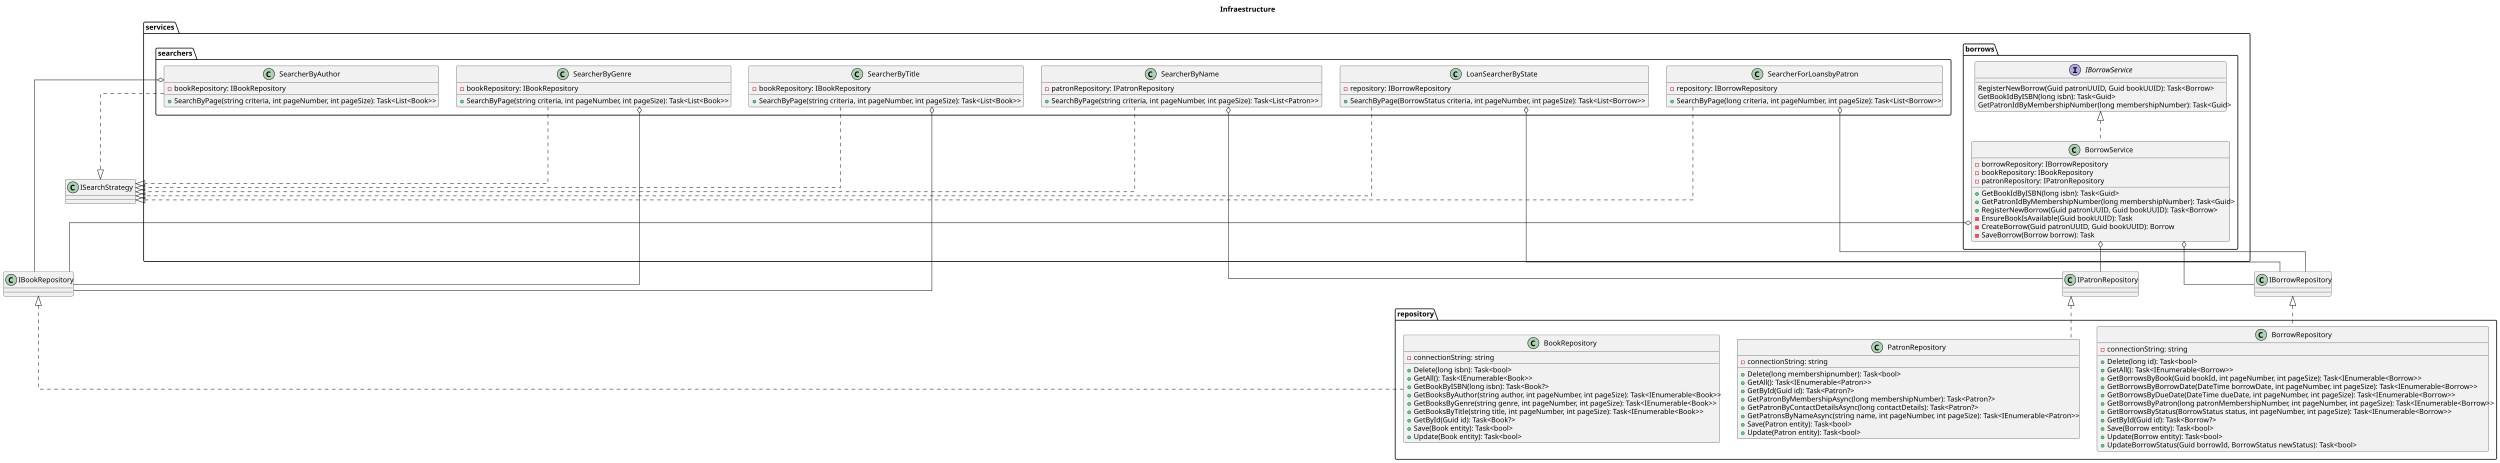
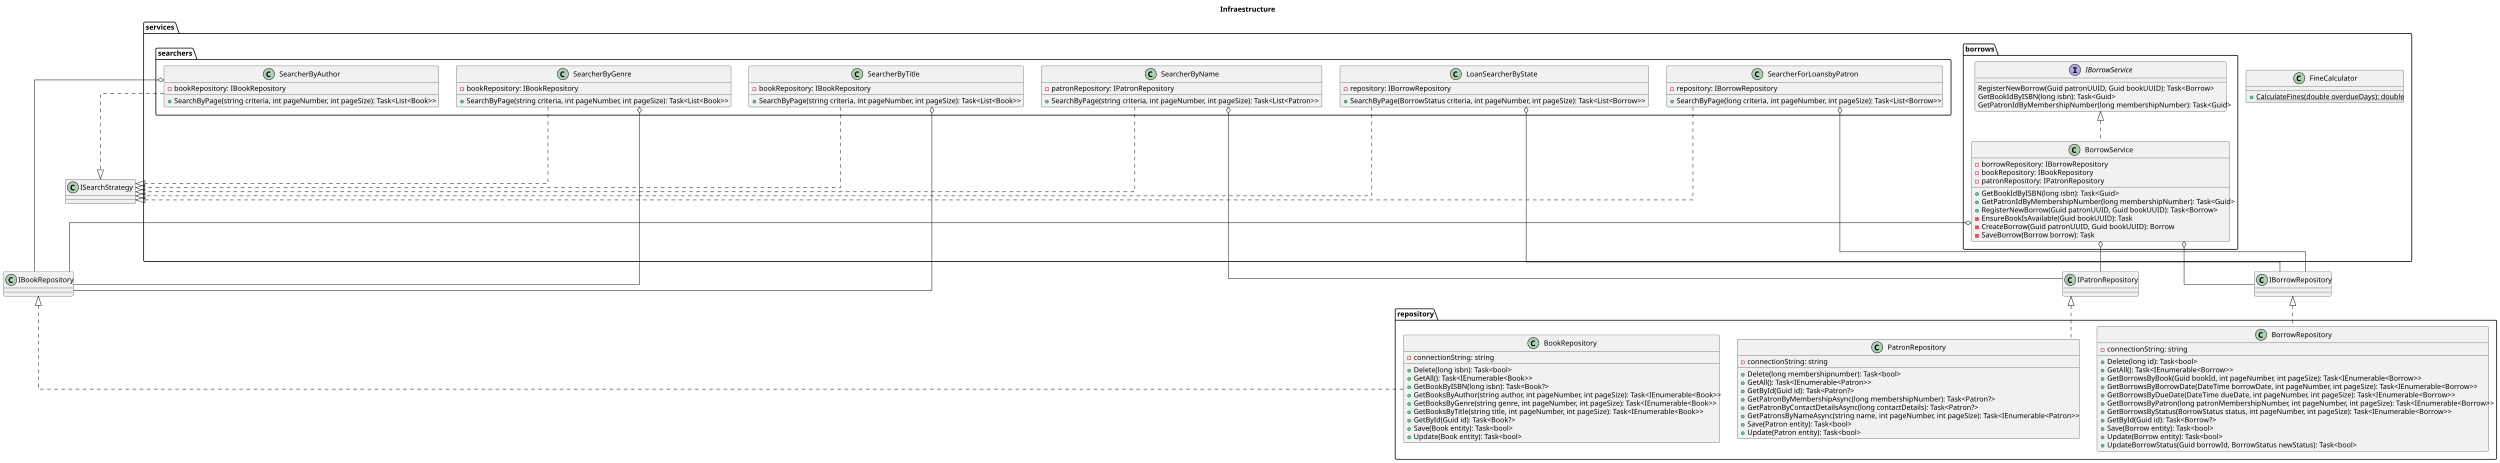
<svg xmlns="http://www.w3.org/2000/svg" contentStyleType="text/css" height="910px" preserveAspectRatio="none" style="width:4916px;height:910px;background:#FFFFFF;" version="1.1" viewBox="0 0 4916 910" width="4916px" zoomAndPan="magnify">
  <defs />
  <g>
    <text fill="#000000" font-family="sans-serif" font-size="14" font-weight="bold" lengthAdjust="spacing" textLength="104" x="2399.25" y="22.988">Infraestructure</text>
    <g id="cluster_repository">
      <path d="M2746,607.276 L2818,607.276 A3.75,3.75 0 0 1 2820.5,609.776 L2827.5,629.683 L4907,629.683 A2.5,2.5 0 0 1 4909.5,632.183 L4909.5,900.656 A2.5,2.5 0 0 1 4907,903.156 L2746,903.156 A2.5,2.5 0 0 1 2743.5,900.656 L2743.5,609.776 A2.5,2.5 0 0 1 2746,607.276 " fill="none" style="stroke:#000000;stroke-width:1.5;" />
      <line style="stroke:#000000;stroke-width:1.5;" x1="2743.5" x2="2827.5" y1="629.683" y2="629.683" />
      <text fill="#000000" font-family="sans-serif" font-size="14" font-weight="bold" lengthAdjust="spacing" textLength="71" x="2747.5" y="622.264">repository</text>
    </g>
    <g id="cluster_services">
-       <path d="M285,43.406 L343,43.406 A3.75,3.75 0 0 1 345.5,45.906 L352.5,65.812 L4422,65.812 A2.5,2.5 0 0 1 4424.5,68.312 L4424.5,511.776 A2.5,2.5 0 0 1 4422,514.276 L285,514.276 A2.5,2.5 0 0 1 282.5,511.776 L282.5,45.906 A2.5,2.5 0 0 1 285,43.406 " fill="none" style="stroke:#000000;stroke-width:1.5;" />
+       <path d="M285,43.406 L343,43.406 A3.75,3.75 0 0 1 345.5,45.906 L352.5,65.812 L4740,65.812 A2.5,2.5 0 0 1 4742.5,68.312 L4742.5,511.776 A2.5,2.5 0 0 1 4740,514.276 L285,514.276 A2.5,2.5 0 0 1 282.5,511.776 L282.5,45.906 A2.5,2.5 0 0 1 285,43.406 " fill="none" style="stroke:#000000;stroke-width:1.5;" />
      <line style="stroke:#000000;stroke-width:1.5;" x1="282.5" x2="352.5" y1="65.812" y2="65.812" />
      <text fill="#000000" font-family="sans-serif" font-size="14" font-weight="bold" lengthAdjust="spacing" textLength="57" x="286.5" y="58.395">services</text>
    </g>
    <g id="cluster_borrows">
      <path d="M3863,86.406 L3920,86.406 A3.75,3.75 0 0 1 3922.5,88.906 L3929.5,108.812 L4398,108.812 A2.5,2.5 0 0 1 4400.5,111.312 L4400.5,487.776 A2.5,2.5 0 0 1 4398,490.276 L3863,490.276 A2.5,2.5 0 0 1 3860.5,487.776 L3860.5,88.906 A2.5,2.5 0 0 1 3863,86.406 " fill="none" style="stroke:#000000;stroke-width:1.5;" />
      <line style="stroke:#000000;stroke-width:1.5;" x1="3860.5" x2="3929.5" y1="108.812" y2="108.812" />
      <text fill="#000000" font-family="sans-serif" font-size="14" font-weight="bold" lengthAdjust="spacing" textLength="56" x="3864.5" y="101.394">borrows</text>
    </g>
    <g id="cluster_searchers">
      <path d="M309,94.606 L378,94.606 A3.75,3.75 0 0 1 380.5,97.106 L387.5,117.013 L3834,117.013 A2.5,2.5 0 0 1 3836.5,119.513 L3836.5,223.926 A2.5,2.5 0 0 1 3834,226.426 L309,226.426 A2.5,2.5 0 0 1 306.5,223.926 L306.5,97.106 A2.5,2.5 0 0 1 309,94.606 " fill="none" style="stroke:#000000;stroke-width:1.5;" />
      <line style="stroke:#000000;stroke-width:1.5;" x1="306.5" x2="387.5" y1="117.013" y2="117.013" />
      <text fill="#000000" font-family="sans-serif" font-size="14" font-weight="bold" lengthAdjust="spacing" textLength="68" x="310.5" y="109.594">searchers</text>
    </g>
    <g id="elem_BookRepository">
      <rect codeLine="2" fill="#F1F1F1" height="212.062" id="BookRepository" rx="2.5" ry="2.5" style="stroke:#181818;stroke-width:0.5;" width="621" x="2760" y="658.686" />
      <ellipse cx="3015.25" cy="674.686" fill="#ADD1B2" rx="11" ry="11" style="stroke:#181818;stroke-width:1.0;" />
      <path d="M3015.297,680.889 C3016.797,680.889 3018.031,680.327 3018.938,679.264 L3017.562,677.749 C3017.016,678.342 3016.359,678.733 3015.562,678.733 C3013.891,678.733 3012.734,677.405 3012.734,675.124 C3012.734,672.905 3013.891,671.561 3015.453,671.561 C3016.266,671.561 3016.859,671.874 3017.391,672.358 L3018.766,670.811 C3018.016,670.077 3016.859,669.405 3015.453,669.405 C3012.5,669.405 3010.172,671.546 3010.172,675.217 C3010.172,678.936 3012.547,680.889 3015.297,680.889 Z " fill="#000000" />
      <text fill="#000000" font-family="sans-serif" font-size="14" lengthAdjust="spacing" textLength="102" x="3035.75" y="679.471">BookRepository</text>
      <line style="stroke:#181818;stroke-width:0.5;" x1="2761" x2="3380" y1="690.686" y2="690.686" />
      <rect fill="none" height="6" style="stroke:#C82930;stroke-width:1.0;" width="6" x="2768" y="701.389" />
      <text fill="#000000" font-family="sans-serif" font-size="14" lengthAdjust="spacing" textLength="156" x="2780" y="707.674">connectionString: string</text>
      <line style="stroke:#181818;stroke-width:0.5;" x1="2761" x2="3380" y1="715.092" y2="715.092" />
      <ellipse cx="2771" cy="728.796" fill="#84BE84" rx="3" ry="3" style="stroke:#038048;stroke-width:1.0;" />
      <text fill="#000000" font-family="sans-serif" font-size="14" lengthAdjust="spacing" textLength="191" x="2780" y="732.081">Delete(long isbn): Task&lt;bool&gt;</text>
      <ellipse cx="2771" cy="745.202" fill="#84BE84" rx="3" ry="3" style="stroke:#038048;stroke-width:1.0;" />
      <text fill="#000000" font-family="sans-serif" font-size="14" lengthAdjust="spacing" textLength="231" x="2780" y="748.487">GetAll(): Task&lt;IEnumerable&lt;Book&gt;&gt;</text>
      <ellipse cx="2771" cy="761.608" fill="#84BE84" rx="3" ry="3" style="stroke:#038048;stroke-width:1.0;" />
      <text fill="#000000" font-family="sans-serif" font-size="14" lengthAdjust="spacing" textLength="262" x="2780" y="764.893">GetBookByISBN(long isbn): Task&lt;Book?&gt;</text>
      <ellipse cx="2771" cy="778.014" fill="#84BE84" rx="3" ry="3" style="stroke:#038048;stroke-width:1.0;" />
      <text fill="#000000" font-family="sans-serif" font-size="14" lengthAdjust="spacing" textLength="595" x="2780" y="781.299">GetBooksByAuthor(string author, int pageNumber, int pageSize): Task&lt;IEnumerable&lt;Book&gt;&gt;</text>
      <ellipse cx="2771" cy="794.421" fill="#84BE84" rx="3" ry="3" style="stroke:#038048;stroke-width:1.0;" />
      <text fill="#000000" font-family="sans-serif" font-size="14" lengthAdjust="spacing" textLength="583" x="2780" y="797.706">GetBooksByGenre(string genre, int pageNumber, int pageSize): Task&lt;IEnumerable&lt;Book&gt;&gt;</text>
      <ellipse cx="2771" cy="810.827" fill="#84BE84" rx="3" ry="3" style="stroke:#038048;stroke-width:1.0;" />
      <text fill="#000000" font-family="sans-serif" font-size="14" lengthAdjust="spacing" textLength="564" x="2780" y="814.112">GetBooksByTitle(string title, int pageNumber, int pageSize): Task&lt;IEnumerable&lt;Book&gt;&gt;</text>
      <ellipse cx="2771" cy="827.233" fill="#84BE84" rx="3" ry="3" style="stroke:#038048;stroke-width:1.0;" />
      <text fill="#000000" font-family="sans-serif" font-size="14" lengthAdjust="spacing" textLength="196" x="2780" y="830.518">GetById(Guid id): Task&lt;Book?&gt;</text>
      <ellipse cx="2771" cy="843.639" fill="#84BE84" rx="3" ry="3" style="stroke:#038048;stroke-width:1.0;" />
      <text fill="#000000" font-family="sans-serif" font-size="14" lengthAdjust="spacing" textLength="197" x="2780" y="846.924">Save(Book entity): Task&lt;bool&gt;</text>
      <ellipse cx="2771" cy="860.046" fill="#84BE84" rx="3" ry="3" style="stroke:#038048;stroke-width:1.0;" />
      <text fill="#000000" font-family="sans-serif" font-size="14" lengthAdjust="spacing" textLength="212" x="2780" y="863.331">Update(Book entity): Task&lt;bool&gt;</text>
    </g>
    <g id="elem_BorrowRepository">
      <rect codeLine="15" fill="#F1F1F1" height="244.875" id="BorrowRepository" rx="2.5" ry="2.5" style="stroke:#181818;stroke-width:0.5;" width="770" x="4123.5" y="642.276" />
      <ellipse cx="4446.25" cy="658.276" fill="#ADD1B2" rx="11" ry="11" style="stroke:#181818;stroke-width:1.0;" />
      <path d="M4446.297,664.479 C4447.797,664.479 4449.031,663.917 4449.938,662.854 L4448.562,661.339 C4448.016,661.933 4447.359,662.323 4446.562,662.323 C4444.891,662.323 4443.734,660.995 4443.734,658.714 C4443.734,656.495 4444.891,655.151 4446.453,655.151 C4447.266,655.151 4447.859,655.464 4448.391,655.948 L4449.766,654.401 C4449.016,653.667 4447.859,652.995 4446.453,652.995 C4443.5,652.995 4441.172,655.136 4441.172,658.808 C4441.172,662.526 4443.547,664.479 4446.297,664.479 Z " fill="#000000" />
      <text fill="#000000" font-family="sans-serif" font-size="14" lengthAdjust="spacing" textLength="116" x="4466.75" y="663.061">BorrowRepository</text>
      <line style="stroke:#181818;stroke-width:0.5;" x1="4124.5" x2="4892.5" y1="674.276" y2="674.276" />
      <rect fill="none" height="6" style="stroke:#C82930;stroke-width:1.0;" width="6" x="4131.5" y="684.979" />
      <text fill="#000000" font-family="sans-serif" font-size="14" lengthAdjust="spacing" textLength="156" x="4143.5" y="691.264">connectionString: string</text>
      <line style="stroke:#181818;stroke-width:0.5;" x1="4124.5" x2="4892.5" y1="698.683" y2="698.683" />
      <ellipse cx="4134.5" cy="712.386" fill="#84BE84" rx="3" ry="3" style="stroke:#038048;stroke-width:1.0;" />
      <text fill="#000000" font-family="sans-serif" font-size="14" lengthAdjust="spacing" textLength="175" x="4143.5" y="715.671">Delete(long id): Task&lt;bool&gt;</text>
      <ellipse cx="4134.5" cy="728.792" fill="#84BE84" rx="3" ry="3" style="stroke:#038048;stroke-width:1.0;" />
      <text fill="#000000" font-family="sans-serif" font-size="14" lengthAdjust="spacing" textLength="245" x="4143.5" y="732.077">GetAll(): Task&lt;IEnumerable&lt;Borrow&gt;&gt;</text>
      <ellipse cx="4134.5" cy="745.198" fill="#84BE84" rx="3" ry="3" style="stroke:#038048;stroke-width:1.0;" />
      <text fill="#000000" font-family="sans-serif" font-size="14" lengthAdjust="spacing" textLength="600" x="4143.5" y="748.483">GetBorrowsByBook(Guid bookId, int pageNumber, int pageSize): Task&lt;IEnumerable&lt;Borrow&gt;&gt;</text>
      <ellipse cx="4134.5" cy="761.604" fill="#84BE84" rx="3" ry="3" style="stroke:#038048;stroke-width:1.0;" />
      <text fill="#000000" font-family="sans-serif" font-size="14" lengthAdjust="spacing" textLength="716" x="4143.5" y="764.889">GetBorrowsByBorrowDate(DateTime borrowDate, int pageNumber, int pageSize): Task&lt;IEnumerable&lt;Borrow&gt;&gt;</text>
      <ellipse cx="4134.5" cy="778.011" fill="#84BE84" rx="3" ry="3" style="stroke:#038048;stroke-width:1.0;" />
      <text fill="#000000" font-family="sans-serif" font-size="14" lengthAdjust="spacing" textLength="674" x="4143.5" y="781.296">GetBorrowsByDueDate(DateTime dueDate, int pageNumber, int pageSize): Task&lt;IEnumerable&lt;Borrow&gt;&gt;</text>
      <ellipse cx="4134.5" cy="794.417" fill="#84BE84" rx="3" ry="3" style="stroke:#038048;stroke-width:1.0;" />
      <text fill="#000000" font-family="sans-serif" font-size="14" lengthAdjust="spacing" textLength="744" x="4143.5" y="797.702">GetBorrowsByPatron(long patronMembershipNumber, int pageNumber, int pageSize): Task&lt;IEnumerable&lt;Borrow&gt;&gt;</text>
      <ellipse cx="4134.5" cy="810.823" fill="#84BE84" rx="3" ry="3" style="stroke:#038048;stroke-width:1.0;" />
      <text fill="#000000" font-family="sans-serif" font-size="14" lengthAdjust="spacing" textLength="678" x="4143.5" y="814.108">GetBorrowsByStatus(BorrowStatus status, int pageNumber, int pageSize): Task&lt;IEnumerable&lt;Borrow&gt;&gt;</text>
      <ellipse cx="4134.5" cy="827.229" fill="#84BE84" rx="3" ry="3" style="stroke:#038048;stroke-width:1.0;" />
      <text fill="#000000" font-family="sans-serif" font-size="14" lengthAdjust="spacing" textLength="210" x="4143.5" y="830.514">GetById(Guid id): Task&lt;Borrow?&gt;</text>
      <ellipse cx="4134.5" cy="843.636" fill="#84BE84" rx="3" ry="3" style="stroke:#038048;stroke-width:1.0;" />
      <text fill="#000000" font-family="sans-serif" font-size="14" lengthAdjust="spacing" textLength="211" x="4143.5" y="846.921">Save(Borrow entity): Task&lt;bool&gt;</text>
      <ellipse cx="4134.5" cy="860.042" fill="#84BE84" rx="3" ry="3" style="stroke:#038048;stroke-width:1.0;" />
      <text fill="#000000" font-family="sans-serif" font-size="14" lengthAdjust="spacing" textLength="226" x="4143.5" y="863.327">Update(Borrow entity): Task&lt;bool&gt;</text>
      <ellipse cx="4134.5" cy="876.448" fill="#84BE84" rx="3" ry="3" style="stroke:#038048;stroke-width:1.0;" />
      <text fill="#000000" font-family="sans-serif" font-size="14" lengthAdjust="spacing" textLength="489" x="4143.5" y="879.733">UpdateBorrowStatus(Guid borrowId, BorrowStatus newStatus): Task&lt;bool&gt;</text>
    </g>
    <g id="elem_PatronRepository">
      <rect codeLine="30" fill="#F1F1F1" height="195.656" id="PatronRepository" rx="2.5" ry="2.5" style="stroke:#181818;stroke-width:0.5;" width="673" x="3416" y="666.886" />
      <ellipse cx="3691.25" cy="682.886" fill="#ADD1B2" rx="11" ry="11" style="stroke:#181818;stroke-width:1.0;" />
      <path d="M3691.297,689.089 C3692.797,689.089 3694.031,688.527 3694.938,687.464 L3693.562,685.949 C3693.016,686.543 3692.359,686.933 3691.562,686.933 C3689.891,686.933 3688.734,685.605 3688.734,683.324 C3688.734,681.105 3689.891,679.761 3691.453,679.761 C3692.266,679.761 3692.859,680.074 3693.391,680.558 L3694.766,679.011 C3694.016,678.277 3692.859,677.605 3691.453,677.605 C3688.5,677.605 3686.172,679.746 3686.172,683.418 C3686.172,687.136 3688.547,689.089 3691.297,689.089 Z " fill="#000000" />
      <text fill="#000000" font-family="sans-serif" font-size="14" lengthAdjust="spacing" textLength="114" x="3711.75" y="687.671">PatronRepository</text>
      <line style="stroke:#181818;stroke-width:0.5;" x1="3417" x2="4088" y1="698.886" y2="698.886" />
      <rect fill="none" height="6" style="stroke:#C82930;stroke-width:1.0;" width="6" x="3424" y="709.589" />
      <text fill="#000000" font-family="sans-serif" font-size="14" lengthAdjust="spacing" textLength="156" x="3436" y="715.875">connectionString: string</text>
      <line style="stroke:#181818;stroke-width:0.5;" x1="3417" x2="4088" y1="723.293" y2="723.293" />
      <ellipse cx="3427" cy="736.996" fill="#84BE84" rx="3" ry="3" style="stroke:#038048;stroke-width:1.0;" />
      <text fill="#000000" font-family="sans-serif" font-size="14" lengthAdjust="spacing" textLength="296" x="3436" y="740.281">Delete(long membershipnumber): Task&lt;bool&gt;</text>
      <ellipse cx="3427" cy="753.402" fill="#84BE84" rx="3" ry="3" style="stroke:#038048;stroke-width:1.0;" />
      <text fill="#000000" font-family="sans-serif" font-size="14" lengthAdjust="spacing" textLength="243" x="3436" y="756.687">GetAll(): Task&lt;IEnumerable&lt;Patron&gt;&gt;</text>
      <ellipse cx="3427" cy="769.808" fill="#84BE84" rx="3" ry="3" style="stroke:#038048;stroke-width:1.0;" />
      <text fill="#000000" font-family="sans-serif" font-size="14" lengthAdjust="spacing" textLength="208" x="3436" y="773.093">GetById(Guid id): Task&lt;Patron?&gt;</text>
      <ellipse cx="3427" cy="786.214" fill="#84BE84" rx="3" ry="3" style="stroke:#038048;stroke-width:1.0;" />
      <text fill="#000000" font-family="sans-serif" font-size="14" lengthAdjust="spacing" textLength="483" x="3436" y="789.5">GetPatronByMembershipAsync(long membershipNumber): Task&lt;Patron?&gt;</text>
      <ellipse cx="3427" cy="802.621" fill="#84BE84" rx="3" ry="3" style="stroke:#038048;stroke-width:1.0;" />
      <text fill="#000000" font-family="sans-serif" font-size="14" lengthAdjust="spacing" textLength="464" x="3436" y="805.906">GetPatronByContactDetailsAsync(long contactDetails): Task&lt;Patron?&gt;</text>
      <ellipse cx="3427" cy="819.027" fill="#84BE84" rx="3" ry="3" style="stroke:#038048;stroke-width:1.0;" />
      <text fill="#000000" font-family="sans-serif" font-size="14" lengthAdjust="spacing" textLength="647" x="3436" y="822.312">GetPatronsByNameAsync(string name, int pageNumber, int pageSize): Task&lt;IEnumerable&lt;Patron&gt;&gt;</text>
      <ellipse cx="3427" cy="835.433" fill="#84BE84" rx="3" ry="3" style="stroke:#038048;stroke-width:1.0;" />
      <text fill="#000000" font-family="sans-serif" font-size="14" lengthAdjust="spacing" textLength="209" x="3436" y="838.718">Save(Patron entity): Task&lt;bool&gt;</text>
      <ellipse cx="3427" cy="851.839" fill="#84BE84" rx="3" ry="3" style="stroke:#038048;stroke-width:1.0;" />
      <text fill="#000000" font-family="sans-serif" font-size="14" lengthAdjust="spacing" textLength="224" x="3436" y="855.125">Update(Patron entity): Task&lt;bool&gt;</text>
    </g>
+     <g id="elem_FineCalculator">
+       <rect codeLine="57" fill="#F1F1F1" height="64.406" id="FineCalculator" rx="2.5" ry="2.5" style="stroke:#181818;stroke-width:0.5;" width="310" x="4416.5" y="137.816" />
+       <ellipse cx="4521.25" cy="153.816" fill="#ADD1B2" rx="11" ry="11" style="stroke:#181818;stroke-width:1.0;" />
+       <path d="M4521.297,160.019 C4522.797,160.019 4524.031,159.457 4524.938,158.394 L4523.562,156.879 C4523.016,157.472 4522.359,157.863 4521.562,157.863 C4519.891,157.863 4518.734,156.535 4518.734,154.254 C4518.734,152.035 4519.891,150.691 4521.453,150.691 C4522.266,150.691 4522.859,151.004 4523.391,151.488 L4524.766,149.941 C4524.016,149.207 4522.859,148.535 4521.453,148.535 C4518.5,148.535 4516.172,150.676 4516.172,154.347 C4516.172,158.066 4518.547,160.019 4521.297,160.019 Z " fill="#000000" />
+       <text fill="#000000" font-family="sans-serif" font-size="14" lengthAdjust="spacing" textLength="92" x="4541.75" y="158.601">FineCalculator</text>
+       <line style="stroke:#181818;stroke-width:0.5;" x1="4417.5" x2="4725.5" y1="169.816" y2="169.816" />
+       <line style="stroke:#181818;stroke-width:0.5;" x1="4417.5" x2="4725.5" y1="177.816" y2="177.816" />
+       <ellipse cx="4427.5" cy="191.519" fill="#84BE84" rx="3" ry="3" style="stroke:#038048;stroke-width:1.0;" />
+       <text fill="#000000" font-family="sans-serif" font-size="14" lengthAdjust="spacing" text-decoration="underline" textLength="284" x="4436.5" y="194.804">CalculateFines(double overdueDays): double</text>
+     </g>
    <g id="elem_BorrowService">
      <rect codeLine="4" fill="#F1F1F1" height="195.656" id="BorrowService" rx="2.5" ry="2.5" style="stroke:#181818;stroke-width:0.5;" width="508" x="3876.5" y="278.626" />
      <ellipse cx="4079.25" cy="294.626" fill="#ADD1B2" rx="11" ry="11" style="stroke:#181818;stroke-width:1.0;" />
      <path d="M4079.297,300.829 C4080.797,300.829 4082.031,300.267 4082.938,299.204 L4081.562,297.689 C4081.016,298.283 4080.359,298.673 4079.562,298.673 C4077.891,298.673 4076.734,297.345 4076.734,295.064 C4076.734,292.845 4077.891,291.501 4079.453,291.501 C4080.266,291.501 4080.859,291.814 4081.391,292.298 L4082.766,290.751 C4082.016,290.017 4080.859,289.345 4079.453,289.345 C4076.5,289.345 4074.172,291.486 4074.172,295.158 C4074.172,298.876 4076.547,300.829 4079.297,300.829 Z " fill="#000000" />
      <text fill="#000000" font-family="sans-serif" font-size="14" lengthAdjust="spacing" textLength="94" x="4099.75" y="299.411">BorrowService</text>
      <line style="stroke:#181818;stroke-width:0.5;" x1="3877.5" x2="4383.5" y1="310.626" y2="310.626" />
      <rect fill="none" height="6" style="stroke:#C82930;stroke-width:1.0;" width="6" x="3884.5" y="321.329" />
      <text fill="#000000" font-family="sans-serif" font-size="14" lengthAdjust="spacing" textLength="240" x="3896.5" y="327.615">borrowRepository: IBorrowRepository</text>
      <rect fill="none" height="6" style="stroke:#C82930;stroke-width:1.0;" width="6" x="3884.5" y="337.736" />
      <text fill="#000000" font-family="sans-serif" font-size="14" lengthAdjust="spacing" textLength="212" x="3896.5" y="344.021">bookRepository: IBookRepository</text>
      <rect fill="none" height="6" style="stroke:#C82930;stroke-width:1.0;" width="6" x="3884.5" y="354.142" />
      <text fill="#000000" font-family="sans-serif" font-size="14" lengthAdjust="spacing" textLength="236" x="3896.5" y="360.427">patronRepository: IPatronRepository</text>
      <line style="stroke:#181818;stroke-width:0.5;" x1="3877.5" x2="4383.5" y1="367.845" y2="367.845" />
      <ellipse cx="3887.5" cy="381.548" fill="#84BE84" rx="3" ry="3" style="stroke:#038048;stroke-width:1.0;" />
      <text fill="#000000" font-family="sans-serif" font-size="14" lengthAdjust="spacing" textLength="262" x="3896.5" y="384.833">GetBookIdByISBN(long isbn): Task&lt;Guid&gt;</text>
      <ellipse cx="3887.5" cy="397.954" fill="#84BE84" rx="3" ry="3" style="stroke:#038048;stroke-width:1.0;" />
      <text fill="#000000" font-family="sans-serif" font-size="14" lengthAdjust="spacing" textLength="482" x="3896.5" y="401.24">GetPatronIdByMembershipNumber(long membershipNumber): Task&lt;Guid&gt;</text>
      <ellipse cx="3887.5" cy="414.361" fill="#84BE84" rx="3" ry="3" style="stroke:#038048;stroke-width:1.0;" />
      <text fill="#000000" font-family="sans-serif" font-size="14" lengthAdjust="spacing" textLength="442" x="3896.5" y="417.646">RegisterNewBorrow(Guid patronUUID, Guid bookUUID): Task&lt;Borrow&gt;</text>
      <rect fill="#F24D5C" height="6" style="stroke:#C82930;stroke-width:1.0;" width="6" x="3884.5" y="427.767" />
      <text fill="#000000" font-family="sans-serif" font-size="14" lengthAdjust="spacing" textLength="286" x="3896.5" y="434.052">EnsureBookIsAvailable(Guid bookUUID): Task</text>
      <rect fill="#F24D5C" height="6" style="stroke:#C82930;stroke-width:1.0;" width="6" x="3884.5" y="444.173" />
      <text fill="#000000" font-family="sans-serif" font-size="14" lengthAdjust="spacing" textLength="354" x="3896.5" y="450.458">CreateBorrow(Guid patronUUID, Guid bookUUID): Borrow</text>
      <rect fill="#F24D5C" height="6" style="stroke:#C82930;stroke-width:1.0;" width="6" x="3884.5" y="460.579" />
      <text fill="#000000" font-family="sans-serif" font-size="14" lengthAdjust="spacing" textLength="221" x="3896.5" y="466.865">SaveBorrow(Borrow borrow): Task</text>
    </g>
    <g id="elem_IBorrowService">
      <rect codeLine="16" fill="#F1F1F1" height="97.219" id="IBorrowService" rx="2.5" ry="2.5" style="stroke:#181818;stroke-width:0.5;" width="494" x="3883.5" y="121.406" />
      <ellipse cx="4080.25" cy="137.406" fill="#B4A7E5" rx="11" ry="11" style="stroke:#181818;stroke-width:1.0;" />
      <path d="M4076.516,143.406 L4084.188,143.406 L4084.188,141.297 L4081.609,141.297 L4081.609,134.438 L4084.188,134.438 L4084.188,132.328 L4076.516,132.328 L4076.516,134.438 L4079.094,134.438 L4079.094,141.297 L4076.516,141.297 L4076.516,143.406 Z " fill="#000000" />
      <text fill="#000000" font-family="sans-serif" font-size="14" font-style="italic" lengthAdjust="spacing" textLength="92" x="4100.75" y="142.191">IBorrowService</text>
      <line style="stroke:#181818;stroke-width:0.5;" x1="3884.5" x2="4376.5" y1="153.406" y2="153.406" />
      <line style="stroke:#181818;stroke-width:0.5;" x1="3884.5" x2="4376.5" y1="161.406" y2="161.406" />
      <text fill="#000000" font-family="sans-serif" font-size="14" lengthAdjust="spacing" textLength="442" x="3889.5" y="178.394">RegisterNewBorrow(Guid patronUUID, Guid bookUUID): Task&lt;Borrow&gt;</text>
      <text fill="#000000" font-family="sans-serif" font-size="14" lengthAdjust="spacing" textLength="262" x="3889.5" y="194.801">GetBookIdByISBN(long isbn): Task&lt;Guid&gt;</text>
      <text fill="#000000" font-family="sans-serif" font-size="14" lengthAdjust="spacing" textLength="482" x="3889.5" y="211.207">GetPatronIdByMembershipNumber(long membershipNumber): Task&lt;Guid&gt;</text>
    </g>
    <g id="elem_SearcherByAuthor">
      <rect codeLine="25" fill="#F1F1F1" height="80.812" id="SearcherByAuthor" rx="2.5" ry="2.5" style="stroke:#181818;stroke-width:0.5;" width="540" x="322.5" y="129.606" />
      <ellipse cx="528.75" cy="145.606" fill="#ADD1B2" rx="11" ry="11" style="stroke:#181818;stroke-width:1.0;" />
      <path d="M528.797,151.809 C530.297,151.809 531.531,151.247 532.438,150.184 L531.062,148.669 C530.516,149.262 529.859,149.653 529.062,149.653 C527.391,149.653 526.234,148.325 526.234,146.044 C526.234,143.825 527.391,142.481 528.953,142.481 C529.766,142.481 530.359,142.794 530.891,143.278 L532.266,141.731 C531.516,140.997 530.359,140.325 528.953,140.325 C526,140.325 523.672,142.466 523.672,146.137 C523.672,149.856 526.047,151.809 528.797,151.809 Z " fill="#000000" />
      <text fill="#000000" font-family="sans-serif" font-size="14" lengthAdjust="spacing" textLength="119" x="549.25" y="150.391">SearcherByAuthor</text>
      <line style="stroke:#181818;stroke-width:0.5;" x1="323.5" x2="861.5" y1="161.606" y2="161.606" />
      <rect fill="none" height="6" style="stroke:#C82930;stroke-width:1.0;" width="6" x="330.5" y="172.309" />
      <text fill="#000000" font-family="sans-serif" font-size="14" lengthAdjust="spacing" textLength="212" x="342.5" y="178.595">bookRepository: IBookRepository</text>
      <line style="stroke:#181818;stroke-width:0.5;" x1="323.5" x2="861.5" y1="186.012" y2="186.012" />
      <ellipse cx="333.5" cy="199.716" fill="#84BE84" rx="3" ry="3" style="stroke:#038048;stroke-width:1.0;" />
      <text fill="#000000" font-family="sans-serif" font-size="14" lengthAdjust="spacing" textLength="514" x="342.5" y="203.001">SearchByPage(string criteria, int pageNumber, int pageSize): Task&lt;List&lt;Book&gt;&gt;</text>
    </g>
    <g id="elem_SearcherByGenre">
      <rect codeLine="30" fill="#F1F1F1" height="80.812" id="SearcherByGenre" rx="2.5" ry="2.5" style="stroke:#181818;stroke-width:0.5;" width="540" x="897.5" y="129.606" />
      <ellipse cx="1106.75" cy="145.606" fill="#ADD1B2" rx="11" ry="11" style="stroke:#181818;stroke-width:1.0;" />
      <path d="M1106.797,151.809 C1108.297,151.809 1109.531,151.247 1110.438,150.184 L1109.062,148.669 C1108.516,149.262 1107.859,149.653 1107.062,149.653 C1105.391,149.653 1104.234,148.325 1104.234,146.044 C1104.234,143.825 1105.391,142.481 1106.953,142.481 C1107.766,142.481 1108.359,142.794 1108.891,143.278 L1110.266,141.731 C1109.516,140.997 1108.359,140.325 1106.953,140.325 C1104,140.325 1101.672,142.466 1101.672,146.137 C1101.672,149.856 1104.047,151.809 1106.797,151.809 Z " fill="#000000" />
      <text fill="#000000" font-family="sans-serif" font-size="14" lengthAdjust="spacing" textLength="113" x="1127.25" y="150.391">SearcherByGenre</text>
      <line style="stroke:#181818;stroke-width:0.5;" x1="898.5" x2="1436.5" y1="161.606" y2="161.606" />
      <rect fill="none" height="6" style="stroke:#C82930;stroke-width:1.0;" width="6" x="905.5" y="172.309" />
      <text fill="#000000" font-family="sans-serif" font-size="14" lengthAdjust="spacing" textLength="212" x="917.5" y="178.595">bookRepository: IBookRepository</text>
      <line style="stroke:#181818;stroke-width:0.5;" x1="898.5" x2="1436.5" y1="186.012" y2="186.012" />
      <ellipse cx="908.5" cy="199.716" fill="#84BE84" rx="3" ry="3" style="stroke:#038048;stroke-width:1.0;" />
      <text fill="#000000" font-family="sans-serif" font-size="14" lengthAdjust="spacing" textLength="514" x="917.5" y="203.001">SearchByPage(string criteria, int pageNumber, int pageSize): Task&lt;List&lt;Book&gt;&gt;</text>
    </g>
    <g id="elem_SearcherByTitle">
      <rect codeLine="35" fill="#F1F1F1" height="80.812" id="SearcherByTitle" rx="2.5" ry="2.5" style="stroke:#181818;stroke-width:0.5;" width="540" x="1472.5" y="129.606" />
      <ellipse cx="1685.75" cy="145.606" fill="#ADD1B2" rx="11" ry="11" style="stroke:#181818;stroke-width:1.0;" />
      <path d="M1685.797,151.809 C1687.297,151.809 1688.531,151.247 1689.438,150.184 L1688.062,148.669 C1687.516,149.262 1686.859,149.653 1686.062,149.653 C1684.391,149.653 1683.234,148.325 1683.234,146.044 C1683.234,143.825 1684.391,142.481 1685.953,142.481 C1686.766,142.481 1687.359,142.794 1687.891,143.278 L1689.266,141.731 C1688.516,140.997 1687.359,140.325 1685.953,140.325 C1683,140.325 1680.672,142.466 1680.672,146.137 C1680.672,149.856 1683.047,151.809 1685.797,151.809 Z " fill="#000000" />
      <text fill="#000000" font-family="sans-serif" font-size="14" lengthAdjust="spacing" textLength="105" x="1706.25" y="150.391">SearcherByTitle</text>
      <line style="stroke:#181818;stroke-width:0.5;" x1="1473.5" x2="2011.5" y1="161.606" y2="161.606" />
      <rect fill="none" height="6" style="stroke:#C82930;stroke-width:1.0;" width="6" x="1480.5" y="172.309" />
      <text fill="#000000" font-family="sans-serif" font-size="14" lengthAdjust="spacing" textLength="212" x="1492.5" y="178.595">bookRepository: IBookRepository</text>
      <line style="stroke:#181818;stroke-width:0.5;" x1="1473.5" x2="2011.5" y1="186.012" y2="186.012" />
      <ellipse cx="1483.5" cy="199.716" fill="#84BE84" rx="3" ry="3" style="stroke:#038048;stroke-width:1.0;" />
      <text fill="#000000" font-family="sans-serif" font-size="14" lengthAdjust="spacing" textLength="514" x="1492.5" y="203.001">SearchByPage(string criteria, int pageNumber, int pageSize): Task&lt;List&lt;Book&gt;&gt;</text>
    </g>
    <g id="elem_LoanSearcherByState">
      <rect codeLine="40" fill="#F1F1F1" height="80.812" id="LoanSearcherByState" rx="2.5" ry="2.5" style="stroke:#181818;stroke-width:0.5;" width="607" x="2635" y="129.606" />
      <ellipse cx="2862.75" cy="145.606" fill="#ADD1B2" rx="11" ry="11" style="stroke:#181818;stroke-width:1.0;" />
      <path d="M2862.797,151.809 C2864.297,151.809 2865.531,151.247 2866.438,150.184 L2865.062,148.669 C2864.516,149.262 2863.859,149.653 2863.062,149.653 C2861.391,149.653 2860.234,148.325 2860.234,146.044 C2860.234,143.825 2861.391,142.481 2862.953,142.481 C2863.766,142.481 2864.359,142.794 2864.891,143.278 L2866.266,141.731 C2865.516,140.997 2864.359,140.325 2862.953,140.325 C2860,140.325 2857.672,142.466 2857.672,146.137 C2857.672,149.856 2860.047,151.809 2862.797,151.809 Z " fill="#000000" />
      <text fill="#000000" font-family="sans-serif" font-size="14" lengthAdjust="spacing" textLength="143" x="2883.25" y="150.391">LoanSearcherByState</text>
      <line style="stroke:#181818;stroke-width:0.5;" x1="2636" x2="3241" y1="161.606" y2="161.606" />
      <rect fill="none" height="6" style="stroke:#C82930;stroke-width:1.0;" width="6" x="2643" y="172.309" />
      <text fill="#000000" font-family="sans-serif" font-size="14" lengthAdjust="spacing" textLength="191" x="2655" y="178.595">repository: IBorrowRepository</text>
      <line style="stroke:#181818;stroke-width:0.5;" x1="2636" x2="3241" y1="186.012" y2="186.012" />
      <ellipse cx="2646" cy="199.716" fill="#84BE84" rx="3" ry="3" style="stroke:#038048;stroke-width:1.0;" />
      <text fill="#000000" font-family="sans-serif" font-size="14" lengthAdjust="spacing" textLength="581" x="2655" y="203.001">SearchByPage(BorrowStatus criteria, int pageNumber, int pageSize): Task&lt;List&lt;Borrow&gt;&gt;</text>
    </g>
    <g id="elem_SearcherForLoansbyPatron">
      <rect codeLine="45" fill="#F1F1F1" height="80.812" id="SearcherForLoansbyPatron" rx="2.5" ry="2.5" style="stroke:#181818;stroke-width:0.5;" width="543" x="3277" y="129.606" />
      <ellipse cx="3455.75" cy="145.606" fill="#ADD1B2" rx="11" ry="11" style="stroke:#181818;stroke-width:1.0;" />
      <path d="M3455.797,151.809 C3457.297,151.809 3458.531,151.247 3459.438,150.184 L3458.062,148.669 C3457.516,149.262 3456.859,149.653 3456.062,149.653 C3454.391,149.653 3453.234,148.325 3453.234,146.044 C3453.234,143.825 3454.391,142.481 3455.953,142.481 C3456.766,142.481 3457.359,142.794 3457.891,143.278 L3459.266,141.731 C3458.516,140.997 3457.359,140.325 3455.953,140.325 C3453,140.325 3450.672,142.466 3450.672,146.137 C3450.672,149.856 3453.047,151.809 3455.797,151.809 Z " fill="#000000" />
      <text fill="#000000" font-family="sans-serif" font-size="14" lengthAdjust="spacing" textLength="177" x="3476.25" y="150.391">SearcherForLoansbyPatron</text>
      <line style="stroke:#181818;stroke-width:0.5;" x1="3278" x2="3819" y1="161.606" y2="161.606" />
      <rect fill="none" height="6" style="stroke:#C82930;stroke-width:1.0;" width="6" x="3285" y="172.309" />
      <text fill="#000000" font-family="sans-serif" font-size="14" lengthAdjust="spacing" textLength="191" x="3297" y="178.595">repository: IBorrowRepository</text>
      <line style="stroke:#181818;stroke-width:0.5;" x1="3278" x2="3819" y1="186.012" y2="186.012" />
      <ellipse cx="3288" cy="199.716" fill="#84BE84" rx="3" ry="3" style="stroke:#038048;stroke-width:1.0;" />
      <text fill="#000000" font-family="sans-serif" font-size="14" lengthAdjust="spacing" textLength="517" x="3297" y="203.001">SearchByPage(long criteria, int pageNumber, int pageSize): Task&lt;List&lt;Borrow&gt;&gt;</text>
    </g>
    <g id="elem_SearcherByName">
      <rect codeLine="50" fill="#F1F1F1" height="80.812" id="SearcherByName" rx="2.5" ry="2.5" style="stroke:#181818;stroke-width:0.5;" width="552" x="2047.5" y="129.606" />
      <ellipse cx="2262.75" cy="145.606" fill="#ADD1B2" rx="11" ry="11" style="stroke:#181818;stroke-width:1.0;" />
      <path d="M2262.797,151.809 C2264.297,151.809 2265.531,151.247 2266.438,150.184 L2265.062,148.669 C2264.516,149.262 2263.859,149.653 2263.062,149.653 C2261.391,149.653 2260.234,148.325 2260.234,146.044 C2260.234,143.825 2261.391,142.481 2262.953,142.481 C2263.766,142.481 2264.359,142.794 2264.891,143.278 L2266.266,141.731 C2265.516,140.997 2264.359,140.325 2262.953,140.325 C2260,140.325 2257.672,142.466 2257.672,146.137 C2257.672,149.856 2260.047,151.809 2262.797,151.809 Z " fill="#000000" />
      <text fill="#000000" font-family="sans-serif" font-size="14" lengthAdjust="spacing" textLength="113" x="2283.25" y="150.391">SearcherByName</text>
      <line style="stroke:#181818;stroke-width:0.5;" x1="2048.5" x2="2598.5" y1="161.606" y2="161.606" />
      <rect fill="none" height="6" style="stroke:#C82930;stroke-width:1.0;" width="6" x="2055.5" y="172.309" />
      <text fill="#000000" font-family="sans-serif" font-size="14" lengthAdjust="spacing" textLength="236" x="2067.5" y="178.595">patronRepository: IPatronRepository</text>
      <line style="stroke:#181818;stroke-width:0.5;" x1="2048.5" x2="2598.5" y1="186.012" y2="186.012" />
      <ellipse cx="2058.5" cy="199.716" fill="#84BE84" rx="3" ry="3" style="stroke:#038048;stroke-width:1.0;" />
      <text fill="#000000" font-family="sans-serif" font-size="14" lengthAdjust="spacing" textLength="526" x="2067.5" y="203.001">SearchByPage(string criteria, int pageNumber, int pageSize): Task&lt;List&lt;Patron&gt;&gt;</text>
    </g>
    <g id="elem_IBookRepository">
      <rect fill="#F1F1F1" height="48" id="IBookRepository" rx="2.5" ry="2.5" style="stroke:#181818;stroke-width:0.5;" width="137" x="7" y="534.276" />
      <ellipse cx="22" cy="550.276" fill="#ADD1B2" rx="11" ry="11" style="stroke:#181818;stroke-width:1.0;" />
      <path d="M22.047,556.479 C23.547,556.479 24.781,555.917 25.688,554.854 L24.312,553.339 C23.766,553.933 23.109,554.323 22.312,554.323 C20.641,554.323 19.484,552.995 19.484,550.714 C19.484,548.495 20.641,547.151 22.203,547.151 C23.016,547.151 23.609,547.464 24.141,547.948 L25.516,546.401 C24.766,545.667 23.609,544.995 22.203,544.995 C19.25,544.995 16.922,547.136 16.922,550.808 C16.922,554.526 19.297,556.479 22.047,556.479 Z " fill="#000000" />
      <text fill="#000000" font-family="sans-serif" font-size="14" lengthAdjust="spacing" textLength="105" x="36" y="555.061">IBookRepository</text>
      <line style="stroke:#181818;stroke-width:0.5;" x1="8" x2="143" y1="566.276" y2="566.276" />
      <line style="stroke:#181818;stroke-width:0.5;" x1="8" x2="143" y1="574.276" y2="574.276" />
    </g>
    <g id="elem_IBorrowRepository">
      <rect fill="#F1F1F1" height="48" id="IBorrowRepository" rx="2.5" ry="2.5" style="stroke:#181818;stroke-width:0.5;" width="151" x="4433" y="534.276" />
      <ellipse cx="4448" cy="550.276" fill="#ADD1B2" rx="11" ry="11" style="stroke:#181818;stroke-width:1.0;" />
      <path d="M4448.047,556.479 C4449.547,556.479 4450.781,555.917 4451.688,554.854 L4450.312,553.339 C4449.766,553.933 4449.109,554.323 4448.312,554.323 C4446.641,554.323 4445.484,552.995 4445.484,550.714 C4445.484,548.495 4446.641,547.151 4448.203,547.151 C4449.016,547.151 4449.609,547.464 4450.141,547.948 L4451.516,546.401 C4450.766,545.667 4449.609,544.995 4448.203,544.995 C4445.25,544.995 4442.922,547.136 4442.922,550.808 C4442.922,554.526 4445.297,556.479 4448.047,556.479 Z " fill="#000000" />
      <text fill="#000000" font-family="sans-serif" font-size="14" lengthAdjust="spacing" textLength="119" x="4462" y="555.061">IBorrowRepository</text>
      <line style="stroke:#181818;stroke-width:0.5;" x1="4434" x2="4583" y1="566.276" y2="566.276" />
      <line style="stroke:#181818;stroke-width:0.5;" x1="4434" x2="4583" y1="574.276" y2="574.276" />
    </g>
    <g id="elem_IPatronRepository">
      <rect fill="#F1F1F1" height="48" id="IPatronRepository" rx="2.5" ry="2.5" style="stroke:#181818;stroke-width:0.5;" width="149" x="4056" y="534.276" />
      <ellipse cx="4071" cy="550.276" fill="#ADD1B2" rx="11" ry="11" style="stroke:#181818;stroke-width:1.0;" />
      <path d="M4071.047,556.479 C4072.547,556.479 4073.781,555.917 4074.688,554.854 L4073.312,553.339 C4072.766,553.933 4072.109,554.323 4071.312,554.323 C4069.641,554.323 4068.484,552.995 4068.484,550.714 C4068.484,548.495 4069.641,547.151 4071.203,547.151 C4072.016,547.151 4072.609,547.464 4073.141,547.948 L4074.516,546.401 C4073.766,545.667 4072.609,544.995 4071.203,544.995 C4068.25,544.995 4065.922,547.136 4065.922,550.808 C4065.922,554.526 4068.297,556.479 4071.047,556.479 Z " fill="#000000" />
      <text fill="#000000" font-family="sans-serif" font-size="14" lengthAdjust="spacing" textLength="117" x="4085" y="555.061">IPatronRepository</text>
      <line style="stroke:#181818;stroke-width:0.5;" x1="4057" x2="4204" y1="566.276" y2="566.276" />
      <line style="stroke:#181818;stroke-width:0.5;" x1="4057" x2="4204" y1="574.276" y2="574.276" />
    </g>
    <g id="elem_ISearchStrategy">
      <rect fill="#F1F1F1" height="48" id="ISearchStrategy" rx="2.5" ry="2.5" style="stroke:#181818;stroke-width:0.5;" width="138" x="128.5" y="352.456" />
      <ellipse cx="143.5" cy="368.456" fill="#ADD1B2" rx="11" ry="11" style="stroke:#181818;stroke-width:1.0;" />
      <path d="M143.547,374.659 C145.047,374.659 146.281,374.097 147.188,373.034 L145.812,371.519 C145.266,372.113 144.609,372.503 143.812,372.503 C142.141,372.503 140.984,371.175 140.984,368.894 C140.984,366.675 142.141,365.331 143.703,365.331 C144.516,365.331 145.109,365.644 145.641,366.128 L147.016,364.581 C146.266,363.847 145.109,363.175 143.703,363.175 C140.75,363.175 138.422,365.316 138.422,368.988 C138.422,372.706 140.797,374.659 143.547,374.659 Z " fill="#000000" />
      <text fill="#000000" font-family="sans-serif" font-size="14" lengthAdjust="spacing" textLength="106" x="157.5" y="373.241">ISearchStrategy</text>
      <line style="stroke:#181818;stroke-width:0.5;" x1="129.5" x2="265.5" y1="384.456" y2="384.456" />
      <line style="stroke:#181818;stroke-width:0.5;" x1="129.5" x2="265.5" y1="392.456" y2="392.456" />
    </g>
    <g id="link_IBookRepository_BookRepository">
      <path codeLine="42" d="M75.5,600.416 C75.5,654.986 75.5,765.156 75.5,765.156 C75.5,765.156 1993.12,765.156 2759.51,765.156 " fill="none" id="IBookRepository-backto-BookRepository" style="stroke:#181818;stroke-width:1.0;stroke-dasharray:7.0,7.0;" />
      <polygon fill="none" points="75.5,582.416,69.5,600.416,81.5,600.416,75.5,582.416" style="stroke:#181818;stroke-width:1.0;" />
    </g>
    <g id="link_IBorrowRepository_BorrowRepository">
      <path codeLine="43" d="M4508.5,600.776 C4508.5,616.256 4508.5,619.566 4508.5,642.156 " fill="none" id="IBorrowRepository-backto-BorrowRepository" style="stroke:#181818;stroke-width:1.0;stroke-dasharray:7.0,7.0;" />
      <polygon fill="none" points="4508.5,582.776,4502.5,600.776,4514.5,600.776,4508.5,582.776" style="stroke:#181818;stroke-width:1.0;" />
    </g>
    <g id="link_IPatronRepository_PatronRepository">
      <path codeLine="44" d="M4072.5,600.776 C4072.5,621.816 4072.5,635.596 4072.5,666.746 " fill="none" id="IPatronRepository-backto-PatronRepository" style="stroke:#181818;stroke-width:1.0;stroke-dasharray:7.0,7.0;" />
      <polygon fill="none" points="4072.5,582.776,4066.5,600.776,4078.5,600.776,4072.5,582.776" style="stroke:#181818;stroke-width:1.0;" />
    </g>
    <g id="link_IBorrowService_BorrowService">
      <path codeLine="21" d="M4130.5,236.936 C4130.5,254.826 4130.5,257.746 4130.5,278.396 " fill="none" id="IBorrowService-backto-BorrowService" style="stroke:#181818;stroke-width:1.0;stroke-dasharray:7.0,7.0;" />
      <polygon fill="none" points="4130.5,218.936,4124.5,236.936,4136.5,236.936,4130.5,218.936" style="stroke:#181818;stroke-width:1.0;" />
    </g>
    <g id="link_BorrowService_IBookRepository">
-       <path codeLine="58" d="M3864.09,438.156 C2984.29,438.156 136.25,438.156 136.25,438.156 C136.25,438.156 136.25,498.876 136.25,533.976 " fill="none" id="BorrowService-backto-IBookRepository" style="stroke:#181818;stroke-width:1.0;" />
+       <path codeLine="62" d="M3864.09,438.156 C2984.29,438.156 136.25,438.156 136.25,438.156 C136.25,438.156 136.25,498.876 136.25,533.976 " fill="none" id="BorrowService-backto-IBookRepository" style="stroke:#181818;stroke-width:1.0;" />
      <polygon fill="none" points="3876.09,438.156,3870.09,434.156,3864.09,438.156,3870.09,442.156,3876.09,438.156" style="stroke:#181818;stroke-width:1.0;" />
    </g>
    <g id="link_SearcherByAuthor_IBookRepository">
-       <path codeLine="59" d="M310.06,157.156 C181.61,157.156 67.75,157.156 67.75,157.156 C67.75,157.156 67.75,446.706 67.75,533.796 " fill="none" id="SearcherByAuthor-backto-IBookRepository" style="stroke:#181818;stroke-width:1.0;" />
+       <path codeLine="63" d="M310.06,157.156 C181.61,157.156 67.75,157.156 67.75,157.156 C67.75,157.156 67.75,446.706 67.75,533.796 " fill="none" id="SearcherByAuthor-backto-IBookRepository" style="stroke:#181818;stroke-width:1.0;" />
      <polygon fill="none" points="322.06,157.156,316.06,153.156,310.06,157.156,316.06,161.156,322.06,157.156" style="stroke:#181818;stroke-width:1.0;" />
    </g>
    <g id="link_SearcherByGenre_IBookRepository">
-       <path codeLine="60" d="M1257.5,222.556 C1257.5,322.226 1257.5,559.156 1257.5,559.156 C1257.5,559.156 396.43,559.156 144.16,559.156 " fill="none" id="SearcherByGenre-backto-IBookRepository" style="stroke:#181818;stroke-width:1.0;" />
+       <path codeLine="64" d="M1257.5,222.556 C1257.5,322.226 1257.5,559.156 1257.5,559.156 C1257.5,559.156 396.43,559.156 144.16,559.156 " fill="none" id="SearcherByGenre-backto-IBookRepository" style="stroke:#181818;stroke-width:1.0;" />
      <polygon fill="none" points="1257.5,210.556,1253.5,216.556,1257.5,222.556,1261.5,216.556,1257.5,210.556" style="stroke:#181818;stroke-width:1.0;" />
    </g>
    <g id="link_SearcherByTitle_IBookRepository">
-       <path codeLine="61" d="M1832.5,222.686 C1832.5,324.666 1832.5,571.156 1832.5,571.156 C1832.5,571.156 469.22,571.156 144.38,571.156 " fill="none" id="SearcherByTitle-backto-IBookRepository" style="stroke:#181818;stroke-width:1.0;" />
+       <path codeLine="65" d="M1832.5,222.686 C1832.5,324.666 1832.5,571.156 1832.5,571.156 C1832.5,571.156 469.22,571.156 144.38,571.156 " fill="none" id="SearcherByTitle-backto-IBookRepository" style="stroke:#181818;stroke-width:1.0;" />
      <polygon fill="none" points="1832.5,210.686,1828.5,216.686,1832.5,222.686,1836.5,216.686,1832.5,210.686" style="stroke:#181818;stroke-width:1.0;" />
    </g>
    <g id="link_LoanSearcherByState_IBorrowRepository">
-       <path codeLine="63" d="M3001,222.626 C3001,313.856 3001,515.156 3001,515.156 C3001,515.156 4483.33,515.156 4483.33,515.156 C4483.33,515.156 4483.33,524.166 4483.33,533.946 " fill="none" id="LoanSearcherByState-backto-IBorrowRepository" style="stroke:#181818;stroke-width:1.0;" />
+       <path codeLine="67" d="M3001,222.626 C3001,313.856 3001,515.156 3001,515.156 C3001,515.156 4483.33,515.156 4483.33,515.156 C4483.33,515.156 4483.33,524.166 4483.33,533.946 " fill="none" id="LoanSearcherByState-backto-IBorrowRepository" style="stroke:#181818;stroke-width:1.0;" />
      <polygon fill="none" points="3001,210.626,2997,216.626,3001,222.626,3005,216.626,3001,210.626" style="stroke:#181818;stroke-width:1.0;" />
    </g>
    <g id="link_BorrowService_IBorrowRepository">
-       <path codeLine="64" d="M4294.75,486.756 C4294.75,530.006 4294.75,559.156 4294.75,559.156 C4294.75,559.156 4371.1,559.156 4432.54,559.156 " fill="none" id="BorrowService-backto-IBorrowRepository" style="stroke:#181818;stroke-width:1.0;" />
+       <path codeLine="68" d="M4294.75,486.756 C4294.75,530.006 4294.75,559.156 4294.75,559.156 C4294.75,559.156 4371.1,559.156 4432.54,559.156 " fill="none" id="BorrowService-backto-IBorrowRepository" style="stroke:#181818;stroke-width:1.0;" />
      <polygon fill="none" points="4294.75,474.756,4290.75,480.756,4294.75,486.756,4298.75,480.756,4294.75,474.756" style="stroke:#181818;stroke-width:1.0;" />
    </g>
    <g id="link_SearcherForLoansbyPatron_IBorrowRepository">
-       <path codeLine="65" d="M3618,222.866 C3618,310.196 3618,495.156 3618,495.156 C3618,495.156 4533.67,495.156 4533.67,495.156 C4533.67,495.156 4533.67,516.256 4533.67,534.056 " fill="none" id="SearcherForLoansbyPatron-backto-IBorrowRepository" style="stroke:#181818;stroke-width:1.0;" />
+       <path codeLine="69" d="M3618,222.866 C3618,310.196 3618,495.156 3618,495.156 C3618,495.156 4533.67,495.156 4533.67,495.156 C4533.67,495.156 4533.67,516.256 4533.67,534.056 " fill="none" id="SearcherForLoansbyPatron-backto-IBorrowRepository" style="stroke:#181818;stroke-width:1.0;" />
      <polygon fill="none" points="3618,210.866,3614,216.866,3618,222.866,3622,216.866,3618,210.866" style="stroke:#181818;stroke-width:1.0;" />
    </g>
    <g id="link_SearcherByName_IPatronRepository">
-       <path codeLine="67" d="M2415.5,222.736 C2415.5,320.256 2415.5,547.156 2415.5,547.156 C2415.5,547.156 3725.62,547.156 4055.71,547.156 " fill="none" id="SearcherByName-backto-IPatronRepository" style="stroke:#181818;stroke-width:1.0;" />
+       <path codeLine="71" d="M2415.5,222.736 C2415.5,320.256 2415.5,547.156 2415.5,547.156 C2415.5,547.156 3725.62,547.156 4055.71,547.156 " fill="none" id="SearcherByName-backto-IPatronRepository" style="stroke:#181818;stroke-width:1.0;" />
      <polygon fill="none" points="2415.5,210.736,2411.5,216.736,2415.5,222.736,2419.5,216.736,2415.5,210.736" style="stroke:#181818;stroke-width:1.0;" />
    </g>
    <g id="link_BorrowService_IPatronRepository">
-       <path codeLine="68" d="M4130.5,486.556 C4130.5,508.696 4130.5,518.266 4130.5,533.966 " fill="none" id="BorrowService-backto-IPatronRepository" style="stroke:#181818;stroke-width:1.0;" />
+       <path codeLine="72" d="M4130.5,486.556 C4130.5,508.696 4130.5,518.266 4130.5,533.966 " fill="none" id="BorrowService-backto-IPatronRepository" style="stroke:#181818;stroke-width:1.0;" />
      <polygon fill="none" points="4130.5,474.556,4126.5,480.556,4130.5,486.556,4134.5,480.556,4130.5,474.556" style="stroke:#181818;stroke-width:1.0;" />
    </g>
    <g id="link_SearcherByName_ISearchStrategy">
-       <path codeLine="70" d="M2231.5,210.446 C2231.5,270.726 2231.5,377.156 2231.5,377.156 C2231.5,377.156 641.41,377.156 284.93,377.156 " fill="none" id="SearcherByName-to-ISearchStrategy" style="stroke:#181818;stroke-width:1.0;stroke-dasharray:7.0,7.0;" />
+       <path codeLine="74" d="M2231.5,210.446 C2231.5,270.726 2231.5,377.156 2231.5,377.156 C2231.5,377.156 641.41,377.156 284.93,377.156 " fill="none" id="SearcherByName-to-ISearchStrategy" style="stroke:#181818;stroke-width:1.0;stroke-dasharray:7.0,7.0;" />
      <polygon fill="none" points="266.93,377.156,284.93,383.156,284.93,371.156,266.93,377.156" style="stroke:#181818;stroke-width:1.0;" />
    </g>
    <g id="link_LoanSearcherByState_ISearchStrategy">
-       <path codeLine="71" d="M2697.5,210.736 C2697.5,273.106 2697.5,385.156 2697.5,385.156 C2697.5,385.156 688.74,385.156 284.97,385.156 " fill="none" id="LoanSearcherByState-to-ISearchStrategy" style="stroke:#181818;stroke-width:1.0;stroke-dasharray:7.0,7.0;" />
+       <path codeLine="75" d="M2697.5,210.736 C2697.5,273.106 2697.5,385.156 2697.5,385.156 C2697.5,385.156 688.74,385.156 284.97,385.156 " fill="none" id="LoanSearcherByState-to-ISearchStrategy" style="stroke:#181818;stroke-width:1.0;stroke-dasharray:7.0,7.0;" />
      <polygon fill="none" points="266.97,385.156,284.97,391.156,284.97,379.156,266.97,385.156" style="stroke:#181818;stroke-width:1.0;" />
    </g>
    <g id="link_SearcherByTitle_ISearchStrategy">
-       <path codeLine="72" d="M1652.5,210.796 C1652.5,269.056 1652.5,369.156 1652.5,369.156 C1652.5,369.156 573.85,369.156 284.7,369.156 " fill="none" id="SearcherByTitle-to-ISearchStrategy" style="stroke:#181818;stroke-width:1.0;stroke-dasharray:7.0,7.0;" />
+       <path codeLine="76" d="M1652.5,210.796 C1652.5,269.056 1652.5,369.156 1652.5,369.156 C1652.5,369.156 573.85,369.156 284.7,369.156 " fill="none" id="SearcherByTitle-to-ISearchStrategy" style="stroke:#181818;stroke-width:1.0;stroke-dasharray:7.0,7.0;" />
      <polygon fill="none" points="266.7,369.156,284.7,375.156,284.7,363.156,266.7,369.156" style="stroke:#181818;stroke-width:1.0;" />
    </g>
    <g id="link_SearcherByGenre_ISearchStrategy">
-       <path codeLine="73" d="M1077.5,210.556 C1077.5,266.656 1077.5,361.156 1077.5,361.156 C1077.5,361.156 492.72,361.156 284.92,361.156 " fill="none" id="SearcherByGenre-to-ISearchStrategy" style="stroke:#181818;stroke-width:1.0;stroke-dasharray:7.0,7.0;" />
+       <path codeLine="77" d="M1077.5,210.556 C1077.5,266.656 1077.5,361.156 1077.5,361.156 C1077.5,361.156 492.72,361.156 284.92,361.156 " fill="none" id="SearcherByGenre-to-ISearchStrategy" style="stroke:#181818;stroke-width:1.0;stroke-dasharray:7.0,7.0;" />
      <polygon fill="none" points="266.92,361.156,284.92,367.156,284.92,355.156,266.92,361.156" style="stroke:#181818;stroke-width:1.0;" />
    </g>
    <g id="link_SearcherByAuthor_ISearchStrategy">
-       <path codeLine="74" d="M322.21,184.156 C252.9,184.156 197.5,184.156 197.5,184.156 C197.5,184.156 197.5,282.356 197.5,334.096 " fill="none" id="SearcherByAuthor-to-ISearchStrategy" style="stroke:#181818;stroke-width:1.0;stroke-dasharray:7.0,7.0;" />
+       <path codeLine="78" d="M322.21,184.156 C252.9,184.156 197.5,184.156 197.5,184.156 C197.5,184.156 197.5,282.356 197.5,334.096 " fill="none" id="SearcherByAuthor-to-ISearchStrategy" style="stroke:#181818;stroke-width:1.0;stroke-dasharray:7.0,7.0;" />
      <polygon fill="none" points="197.5,352.096,203.5,334.096,191.5,334.096,197.5,352.096" style="stroke:#181818;stroke-width:1.0;" />
    </g>
    <g id="link_SearcherForLoansbyPatron_ISearchStrategy">
-       <path codeLine="75" d="M3329,210.686 C3329,275.046 3329,393.156 3329,393.156 C3329,393.156 745.95,393.156 284.93,393.156 " fill="none" id="SearcherForLoansbyPatron-to-ISearchStrategy" style="stroke:#181818;stroke-width:1.0;stroke-dasharray:7.0,7.0;" />
+       <path codeLine="79" d="M3329,210.686 C3329,275.046 3329,393.156 3329,393.156 C3329,393.156 745.95,393.156 284.93,393.156 " fill="none" id="SearcherForLoansbyPatron-to-ISearchStrategy" style="stroke:#181818;stroke-width:1.0;stroke-dasharray:7.0,7.0;" />
      <polygon fill="none" points="266.93,393.156,284.93,399.156,284.93,387.156,266.93,393.156" style="stroke:#181818;stroke-width:1.0;" />
    </g>
  </g>
</svg>
